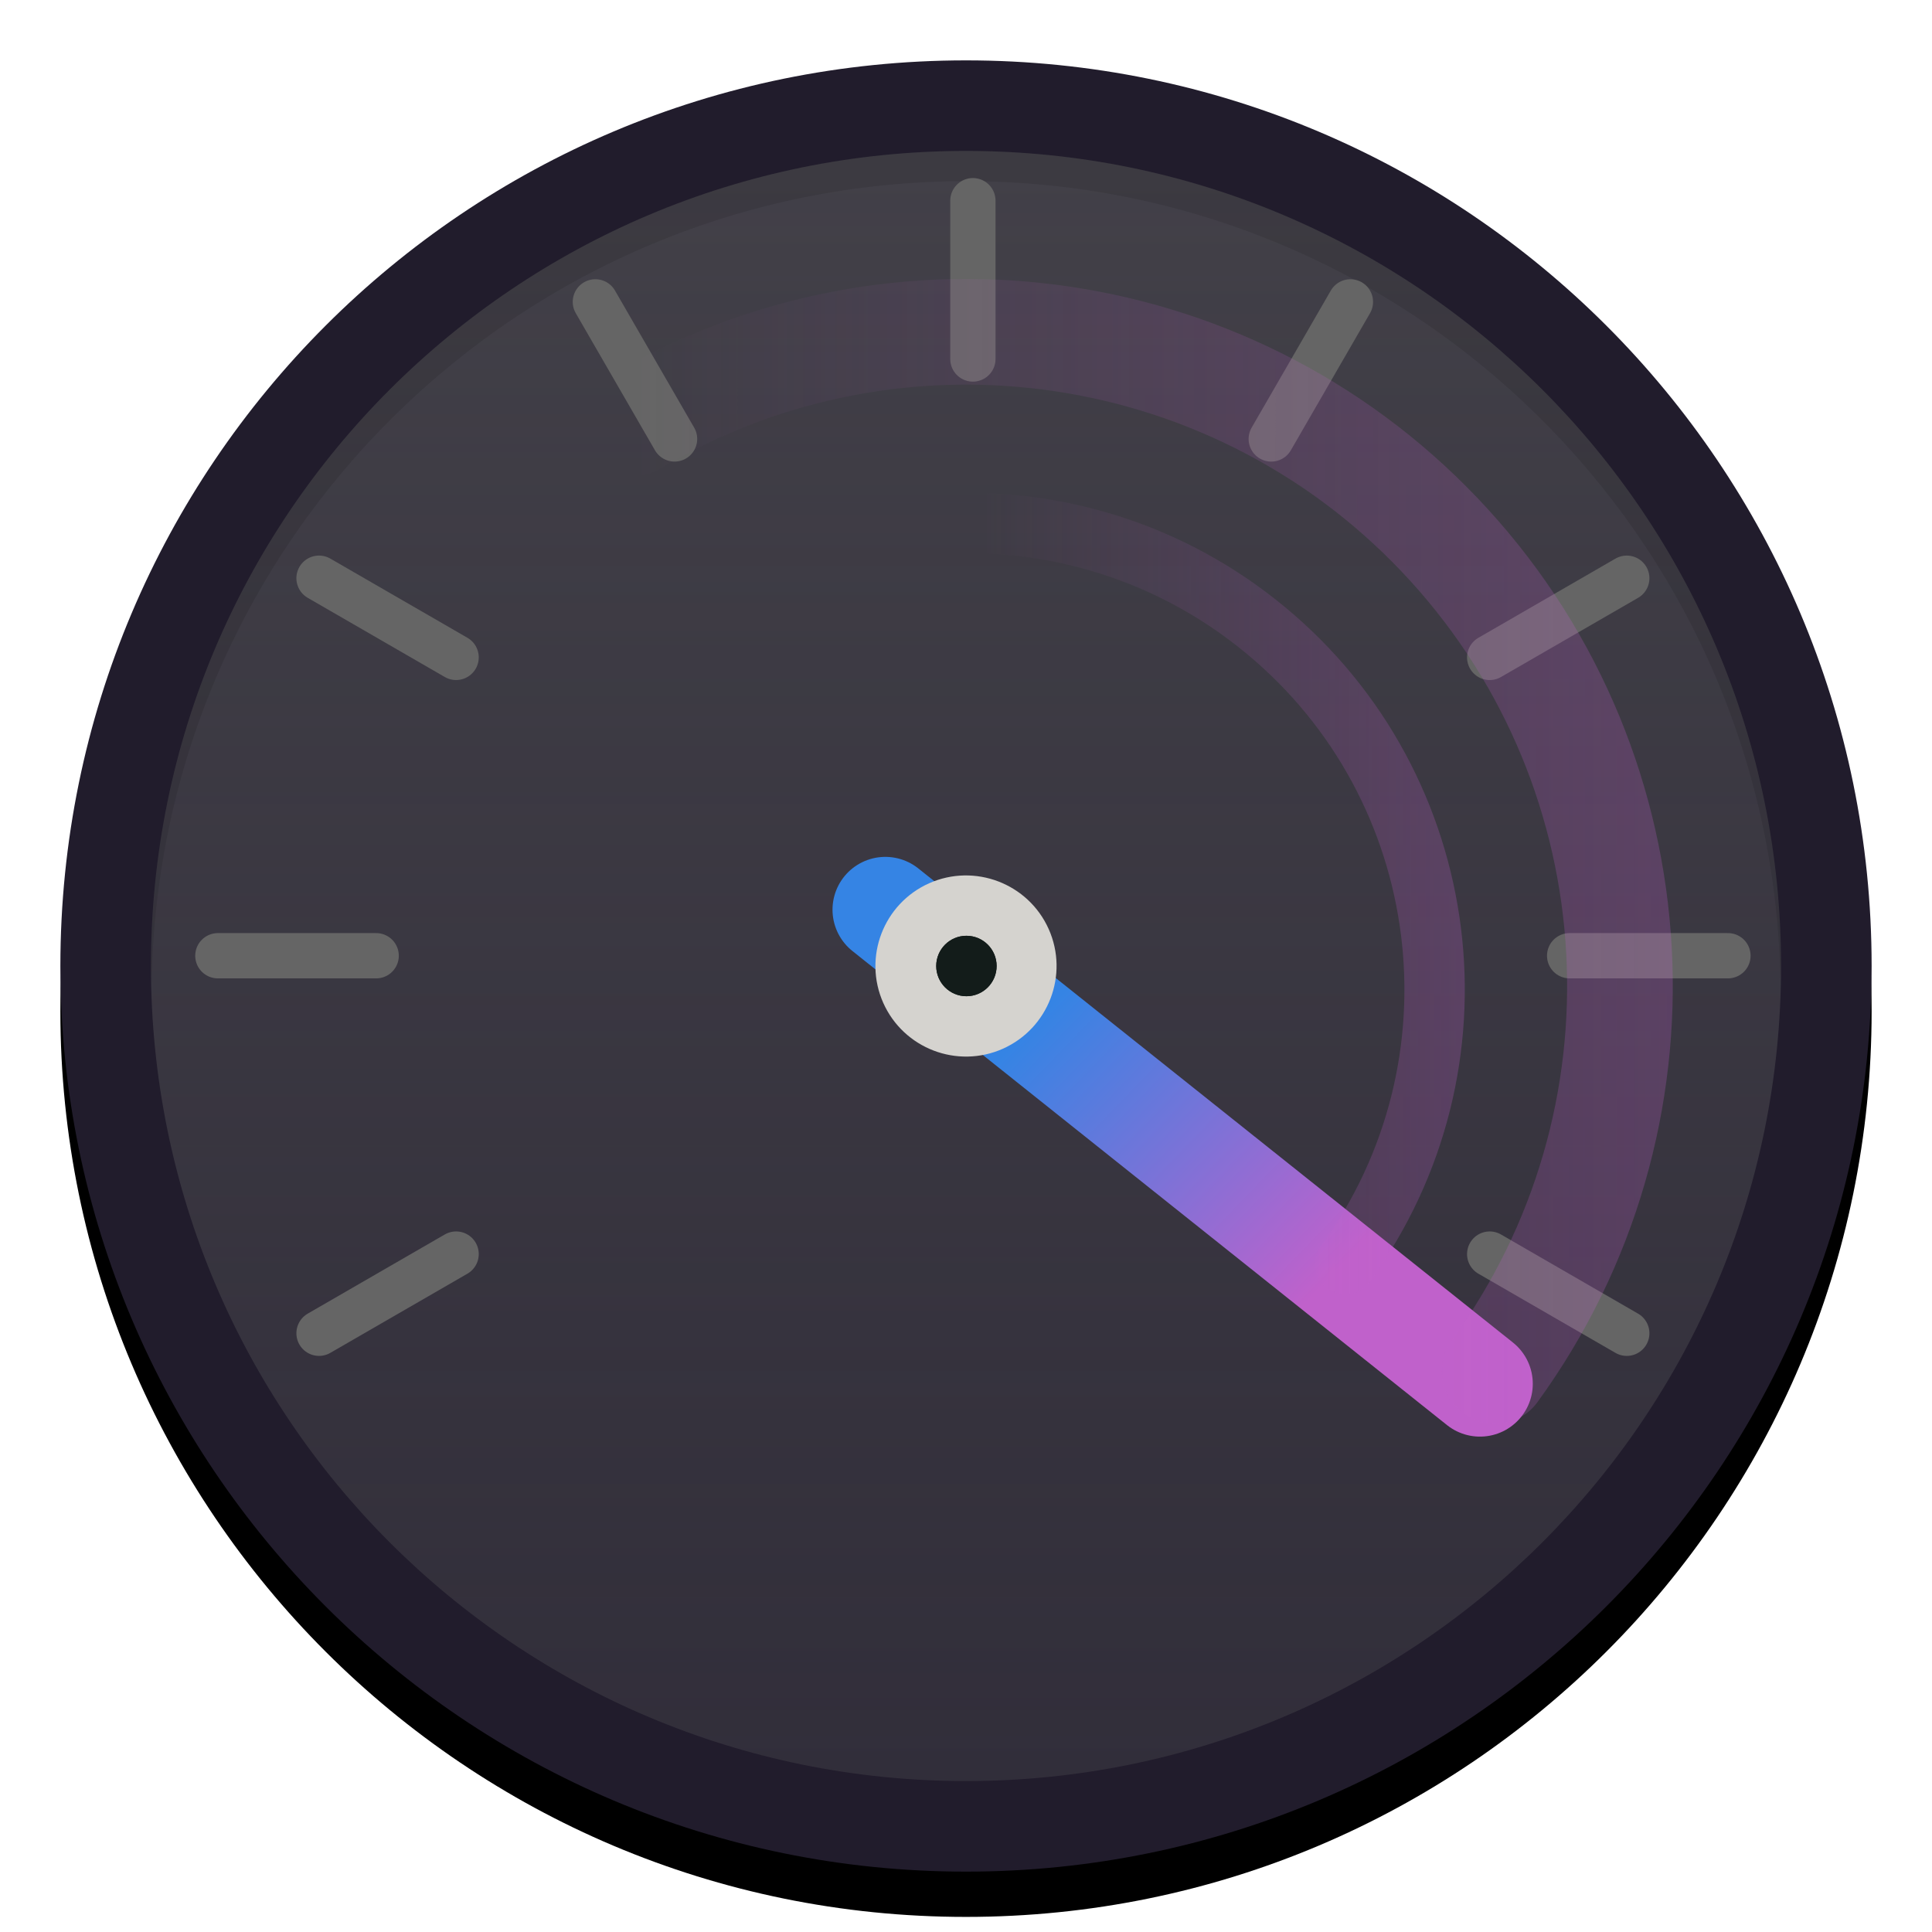
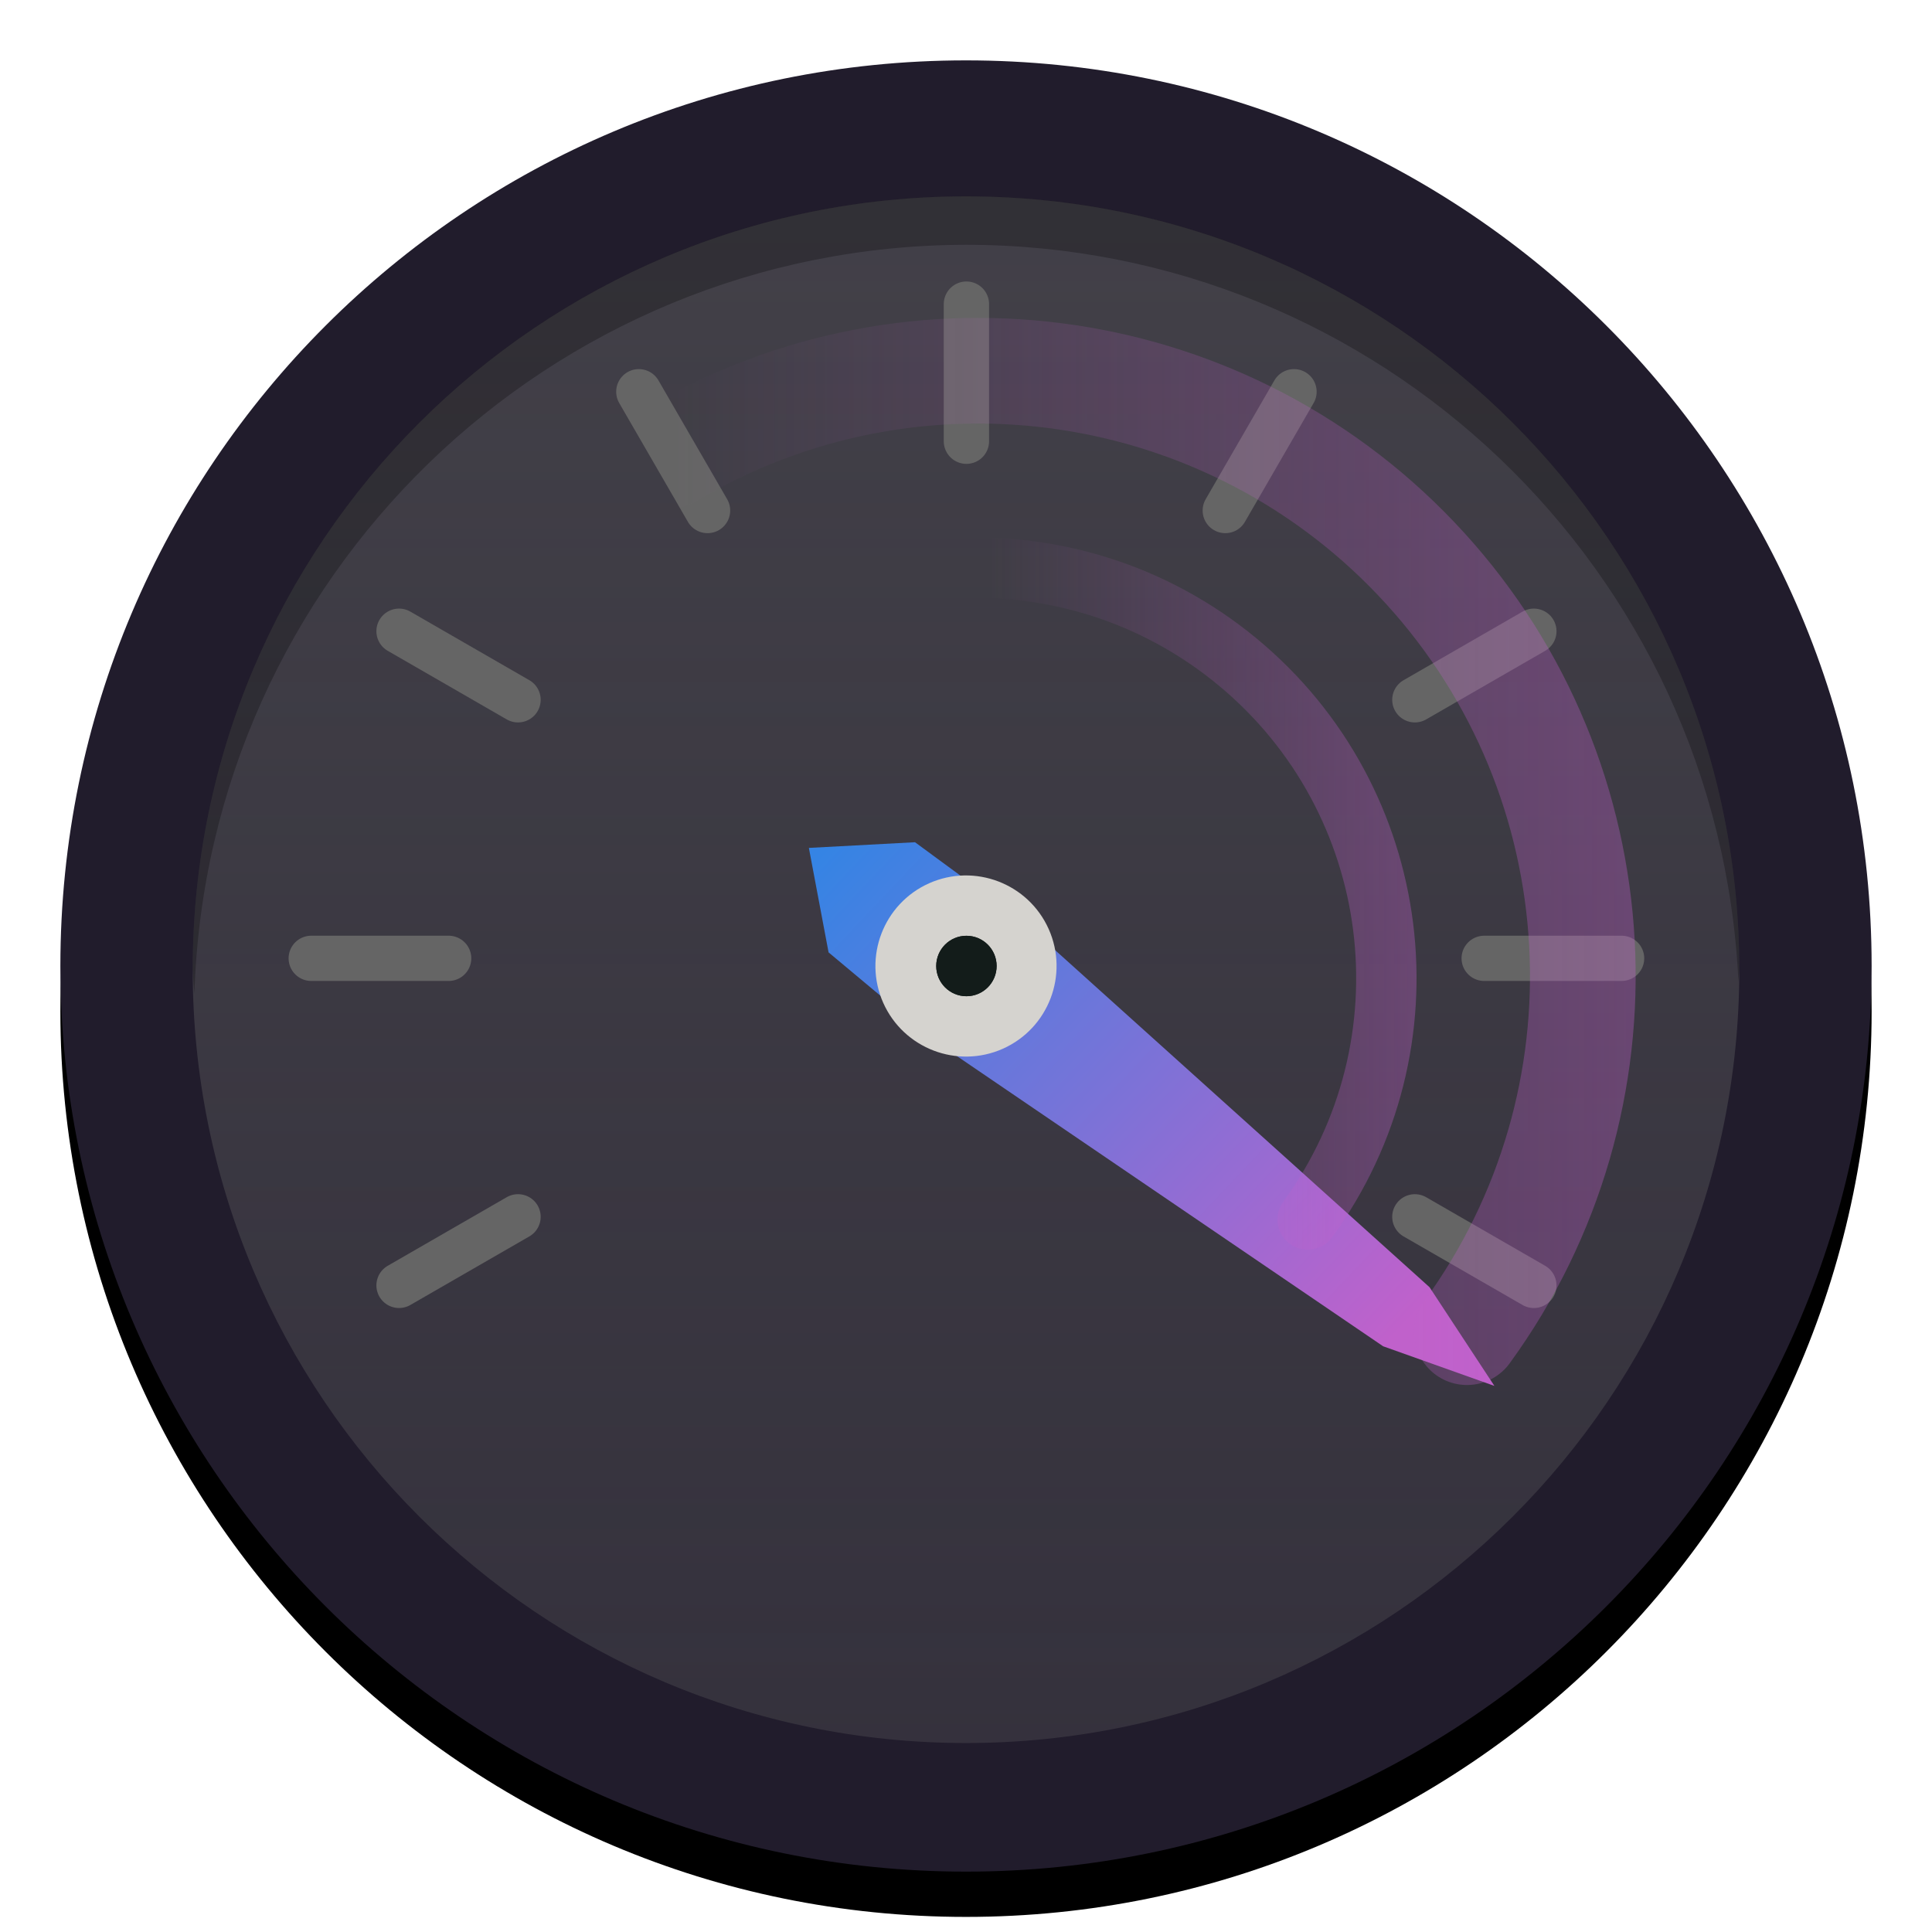
<svg xmlns="http://www.w3.org/2000/svg" xmlns:xlink="http://www.w3.org/1999/xlink" height="128px" viewBox="0 0 128 128" width="128px">
  <filter id="a" height="100%" width="100%" x="0%" y="0%">
    <feColorMatrix color-interpolation-filters="sRGB" values="0 0 0 0 1 0 0 0 0 1 0 0 0 0 1 0 0 0 1 0" />
  </filter>
-   <linearGradient id="b" gradientUnits="userSpaceOnUse" x1="66.461" x2="66.461" y1="11.199" y2="117.058">
+   <linearGradient id="b" gradientUnits="userSpaceOnUse" x1="66.335" x2="66.335" y1="14.146" y2="114.586">
    <stop offset="0" stop-color="#424048" />
-     <stop offset="1" stop-color="#424048" stop-opacity="0.502" />
+     <stop offset="1" stop-color="#424048" stop-opacity="0.6" />
  </linearGradient>
-   <linearGradient id="c" gradientTransform="matrix(1.545532 -3.254181 -3.583539 -1.403976 411.059 6792.87)" gradientUnits="userSpaceOnUse" x1="1660.857" x2="1662.99" y1="806.297" y2="812.882">
-     <stop offset="0" stop-color="#c061cb" />
-     <stop offset="1" stop-color="#3584e4" />
-   </linearGradient>
-   <mask id="d">
+   <mask id="c">
    <g filter="url(#a)">
-       <rect fill-opacity="0.1" height="153.6" width="153.6" x="-12.8" y="-12.8" />
+       <rect fill-opacity="0.25" height="153.6" width="153.6" x="-12.8" y="-12.8" />
    </g>
  </mask>
-   <clipPath id="e">
+   <clipPath id="d">
    <rect height="152" width="192" />
  </clipPath>
+   <linearGradient id="e" gradientTransform="matrix(1.776978 -3.7415 -4.12018 -1.614223 457.9323 7598.627)" gradientUnits="userSpaceOnUse" x1="1663.875" x2="1660.437" y1="815.569" y2="804.557">
+     <stop offset="0" stop-color="#3584e4" />
+     <stop offset="1" stop-color="#c061cb" />
+   </linearGradient>
  <mask id="f">
    <g filter="url(#a)">
-       <rect fill-opacity="0.25" height="153.6" width="153.6" x="-12.8" y="-12.8" />
+       <rect fill-opacity="0.35" height="153.6" width="153.6" x="-12.8" y="-12.8" />
    </g>
  </mask>
  <linearGradient id="g" gradientUnits="userSpaceOnUse">
    <stop offset="0" stop-color="#c061cb" stop-opacity="0" />
    <stop offset="1" stop-color="#c061cb" />
  </linearGradient>
-   <linearGradient id="h" x1="41.991" x2="110.82" xlink:href="#g" y1="228.414" y2="228.414" />
+   <linearGradient id="h" gradientTransform="matrix(0.924793 0 0 0.925152 5.610148 17.09639)" x1="41.991" x2="110.82" xlink:href="#g" y1="228.414" y2="228.414" />
  <clipPath id="i">
    <rect height="152" width="192" />
  </clipPath>
  <mask id="j">
    <g filter="url(#a)">
-       <rect fill-opacity="0.25" height="153.6" width="153.6" x="-12.8" y="-12.8" />
+       <rect fill-opacity="0.35" height="153.6" width="153.6" x="-12.8" y="-12.8" />
    </g>
  </mask>
-   <linearGradient id="k" gradientTransform="matrix(1.066739 0 0 1.066738 -3.508744 -14.86581)" x1="64.347" x2="94.388" xlink:href="#g" y1="230.745" y2="230.745" />
+   <linearGradient id="k" gradientTransform="matrix(0.93912 0 0 0.938337 5.085311 14.75334)" x1="64.347" x2="94.388" xlink:href="#g" y1="230.745" y2="230.745" />
  <clipPath id="l">
    <rect height="152" width="192" />
  </clipPath>
  <path d="m 124 67 c 0 33.137 -26.863 60 -60 60 s -60 -26.863 -60 -60 s 26.863 -60 60 -60 s 60 26.863 60 60 z m 0 0" />
  <path d="m 64 8 c 30.93 0 56 25.07 56 56 v 2 c 0 30.93 -25.07 56 -56 56 s -56 -25.07 -56 -56 v -2 c 0 -30.93 25.07 -56 56 -56 z m 0 0" fill="#d5d3cf" />
  <path d="m 124 64 c 0 33.137 -26.863 60 -60 60 s -60 -26.863 -60 -60 s 26.863 -60 60 -60 s 60 26.863 60 60 z m 0 0" fill="#211c2c" />
-   <path d="m 118 64 c 0 29.824 -24.176 54 -54 54 s -54 -24.176 -54 -54 s 24.176 -54 54 -54 s 54 24.176 54 54 z m 0 0" fill="url(#b)" />
-   <path d="m 13.982 237.319 l 10.488 0.002" fill="#363636" stroke="#656565" stroke-linecap="round" stroke-linejoin="round" stroke-width="3" transform="matrix(-0.866025 -0.5 0.5 -0.866025 1.227083 300.8473)" />
-   <path d="m 58.656 232.27 l 39.395 31.41" fill="#613583" fill-rule="evenodd" stroke="url(#c)" stroke-linecap="round" stroke-linejoin="round" stroke-width="7" transform="matrix(1 0 0 1 0 -172)" />
+   <path d="m 115.234 64.242 c 0 28.297 -22.938 51.238 -51.234 51.238 s -51.234 -22.941 -51.234 -51.238 c 0 -28.293 22.938 -51.234 51.234 -51.234 s 51.234 22.941 51.234 51.234 z m 0 0" fill="url(#b)" />
+   <g mask="url(#c)">
+     <g clip-path="url(#d)" transform="matrix(1 0 0 1 -8 -16)">
+       <path d="m 72 29 c -28.297 0 -51.234 22.938 -51.234 51.234 c 0.031 0.535 0.066 1.074 0.113 1.609 c 0.867 -27.621 23.488 -49.578 51.121 -49.625 c 27.359 0 49.891 21.496 51.176 48.824 c 0.023 -0.27 0.043 -0.539 0.059 -0.809 c 0 -28.297 -22.938 -51.234 -51.234 -51.234 z m 0 0" />
+     </g>
+   </g>
+   <path d="m 53.59 56.176 l 45.418 35.645" fill="#613583" />
+   <path d="m 53.59 56.176 s 1.305 6.922 1.305 6.922 s 6.965 5.824 6.965 5.824 s 29.777 20.273 29.777 20.273 s 7.371 2.625 7.371 2.625 s -4.297 -6.539 -4.297 -6.539 s -26.773 -24.102 -26.773 -24.102 s -7.316 -5.379 -7.316 -5.379 z m 0 0" fill="url(#e)" />
  <path d="m 69.48 61.555 c 1.348 3.027 -0.012 6.574 -3.035 7.926 c -3.027 1.348 -6.574 -0.012 -7.926 -3.035 c -1.348 -3.027 0.012 -6.574 3.035 -7.926 c 3.027 -1.348 6.574 0.012 7.926 3.035 z m 0 0" fill="#d5d3cf" />
  <path d="m 66.031 64 c 0 1.105 -0.895 2.004 -2.004 2.004 c -1.105 0 -2 -0.898 -2 -2.004 s 0.895 -2.004 2 -2.004 c 1.109 0 2.004 0.898 2.004 2.004 z m 0 0" fill="#131c1a" />
  <path d="m 66.027 64 c 0 1.105 -0.895 2 -2 2 c -1.102 0 -2 -0.895 -2 -2 s 0.898 -2 2 -2 c 1.105 0 2 0.895 2 2 z m 0 0" fill="#131c1a" />
-   <g mask="url(#d)">
-     <g clip-path="url(#e)" transform="matrix(1 0 0 1 -8 -16)">
-       <path d="m 72 26 c -29.824 0 -54 24.176 -54 54 c 0.008 0.391 0.023 0.781 0.043 1.172 c 0.453 -29.484 24.473 -53.152 53.957 -53.172 c 29.355 0.016 53.32 23.48 53.957 52.828 c 0.016 -0.277 0.031 -0.551 0.043 -0.828 c 0 -29.824 -24.176 -54 -54 -54 z m 0 0" />
-     </g>
-   </g>
-   <g stroke="#656565" stroke-linecap="round" stroke-linejoin="round" stroke-width="3">
-     <path d="m 13.981 237.318 l 10.488 0.002" fill="#363636" transform="matrix(0.866025 0.5 -0.5 0.866025 127.6877 -174.2059)" />
-     <path d="m 13.981 237.32 l 10.488 -0.002" fill="#363636" transform="matrix(0.5 0.866025 -0.866025 0.5 237.9798 -110.7682)" />
-     <path d="m 13.982 237.319 l 10.488 0.002" fill="#363636" transform="matrix(-0.5 0.866025 -0.866025 -0.5 301.984 126.551)" />
-     <path d="m 13.982 237.32 l 10.488 -0.002" fill="#363636" transform="matrix(-0.866025 0.5 -0.5 -0.866025 238.5463 236.8431)" />
-     <path d="m 13.982 237.319 l 10.488 -0.002" fill="#363636" transform="matrix(0.866025 -0.5 0.5 0.866025 -109.6315 -110.2017)" />
-     <path d="m 14.434 63.32 h 10.488" fill="none" />
-     <path d="m 13.98 237.32 h 10.488" fill="none" transform="matrix(0 1 -1 0 301.7766 -0.683533)" />
-     <path d="m 13.981 237.32 h 10.488" fill="none" transform="matrix(-1 0 -0 -1 128.4616 300.6399)" />
+   <g stroke="#656565" stroke-linecap="round" stroke-linejoin="round" stroke-width="3.46">
+     <path d="m 13.98 237.321 l 10.489 -0.001" fill="#363636" transform="matrix(-0.751473 -0.433221 0.433863 -0.750361 9.162075 269.2935)" />
+     <path d="m 13.982 237.32 l 10.489 -0.001" fill="#363636" transform="matrix(0.751473 0.433221 -0.433863 0.750361 118.8953 -142.3129)" />
+     <path d="m 13.979 237.319 l 10.49 0" fill="#363636" transform="matrix(0.433863 0.750361 -0.751473 0.433221 214.5986 -87.34779)" />
+     <path d="m 13.98 237.322 l 10.49 -0" fill="#363636" transform="matrix(-0.433863 0.750361 -0.751473 -0.433221 270.1368 118.2758)" />
+     <path d="m 13.98 237.317 l 10.489 0.001" fill="#363636" transform="matrix(-0.751473 0.433221 -0.433863 -0.750361 215.0902 213.8375)" />
+     <path d="m 13.982 237.318 l 10.489 0.001" fill="#363636" transform="matrix(0.751473 -0.433221 0.433863 0.750361 -87.03284 -86.8569)" />
+     <path d="m 13.98 237.321 h 10.489" fill="none" transform="matrix(0.867726 0 0 0.866443 8.490532 -142.1332)" />
+     <path d="m 13.981 237.321 h 10.486" fill="none" transform="matrix(0 0.866443 -0.867726 0 269.9569 8.034299)" />
+     <path d="m 13.983 237.317 h 10.489" fill="none" transform="matrix(-0.867726 0 -0 -0.866443 119.5669 269.1138)" />
  </g>
  <g mask="url(#f)">
    <g clip-path="url(#i)" transform="matrix(1 0 0 1 -8 -16)">
-       <path d="m 41.875 200.078 c 17.672 -10.523 40.305 -7.156 54.152 8.055 c 13.852 15.211 15.105 38.07 3 54.707" fill="none" stroke="url(#h)" stroke-linecap="round" stroke-linejoin="round" stroke-width="7" transform="matrix(1 0 0 1 8 -156)" />
+       <path d="m 44.336 202.199 c 16.344 -9.734 37.273 -6.617 50.082 7.453 c 12.809 14.07 13.969 35.219 2.773 50.609" fill="none" stroke="url(#h)" stroke-linecap="round" stroke-linejoin="round" stroke-width="7" transform="matrix(1 0 0 1 8 -156)" />
    </g>
  </g>
  <g mask="url(#j)">
    <g clip-path="url(#l)" transform="matrix(1 0 0 1 -8 -16)">
-       <path d="m 41.617 216.395 c 11.172 -11.895 29.672 -13.051 42.238 -2.637 c 12.57 10.41 14.875 28.797 5.27 41.992" fill="none" stroke="url(#k)" stroke-linecap="round" stroke-linejoin="round" stroke-width="4" transform="matrix(1 0 0 1 8 -156)" />
+       <path d="m 44.812 218.18 c 9.836 -10.465 26.121 -11.48 37.184 -2.324 c 11.066 9.16 13.098 25.332 4.641 36.938" fill="none" stroke="url(#k)" stroke-linecap="round" stroke-linejoin="round" stroke-width="4" transform="matrix(1 0 0 1 8 -156)" />
    </g>
  </g>
</svg>
